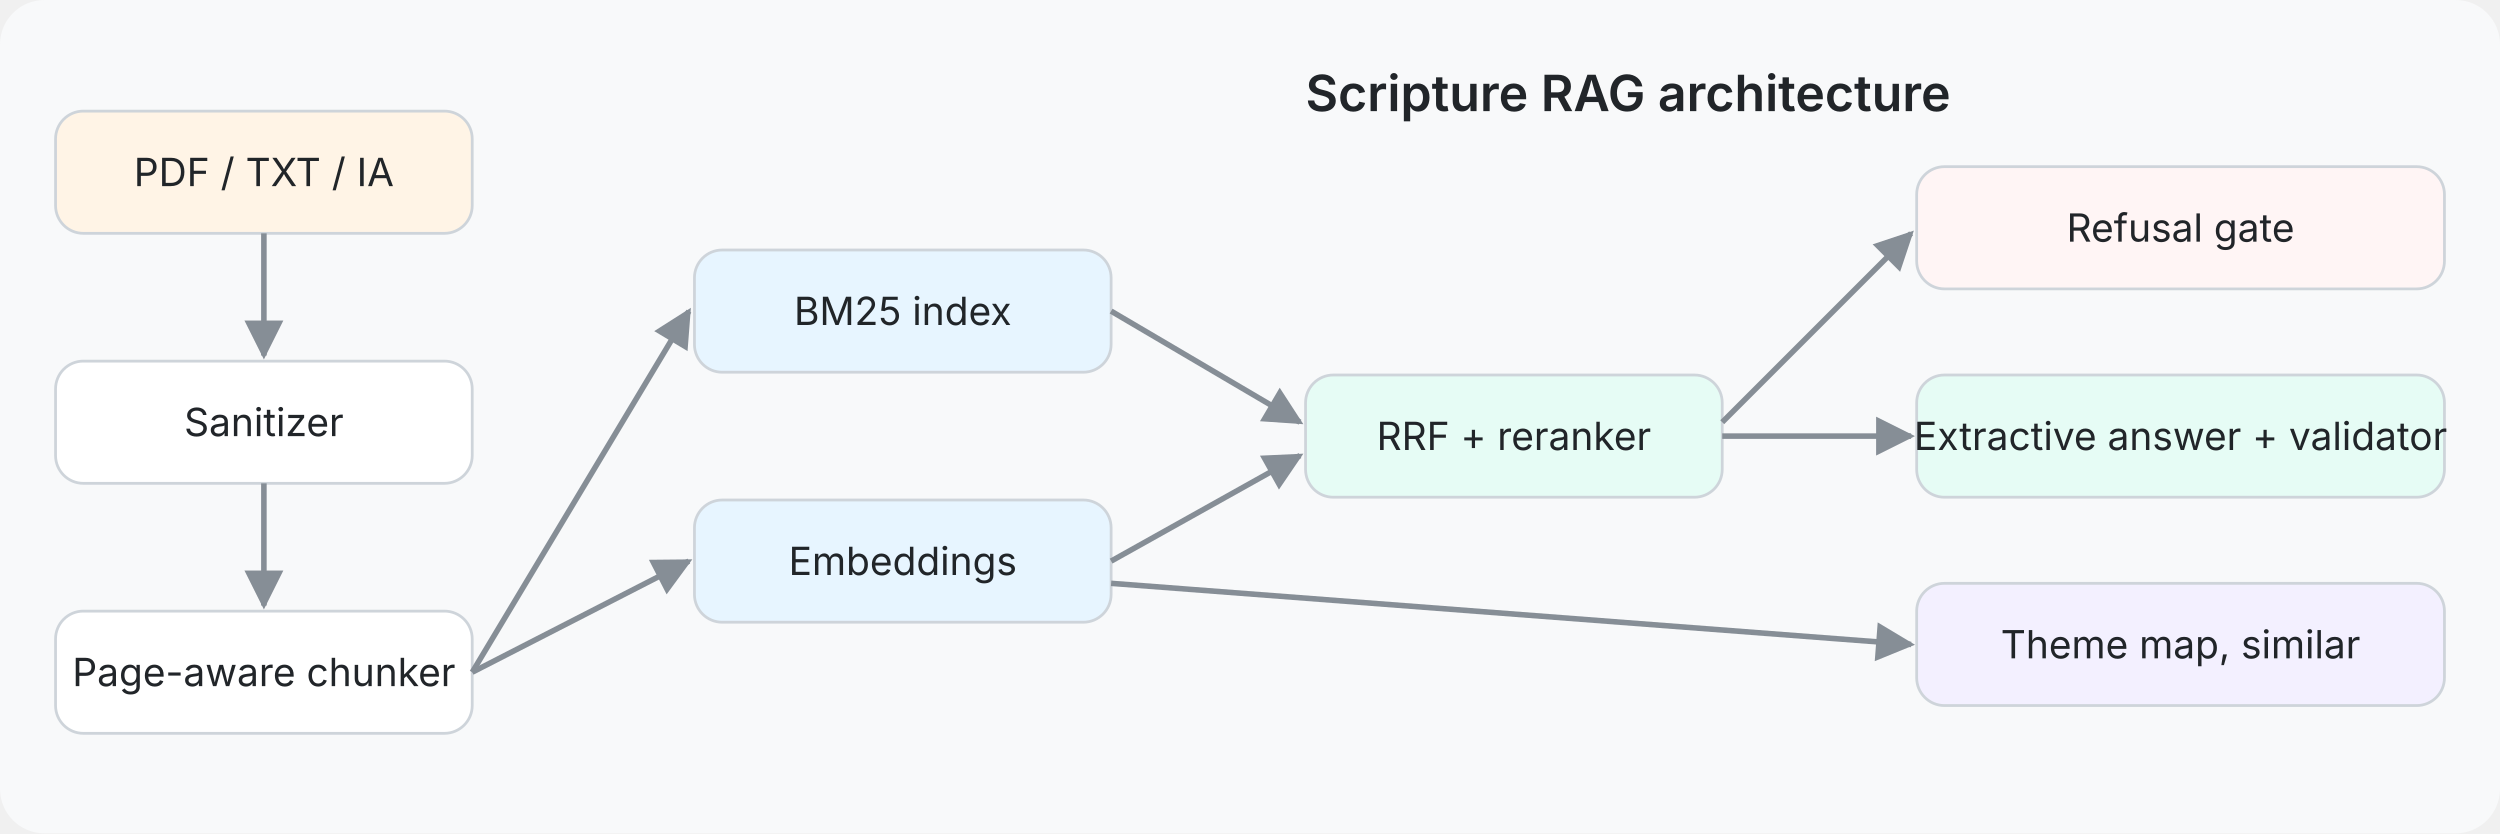
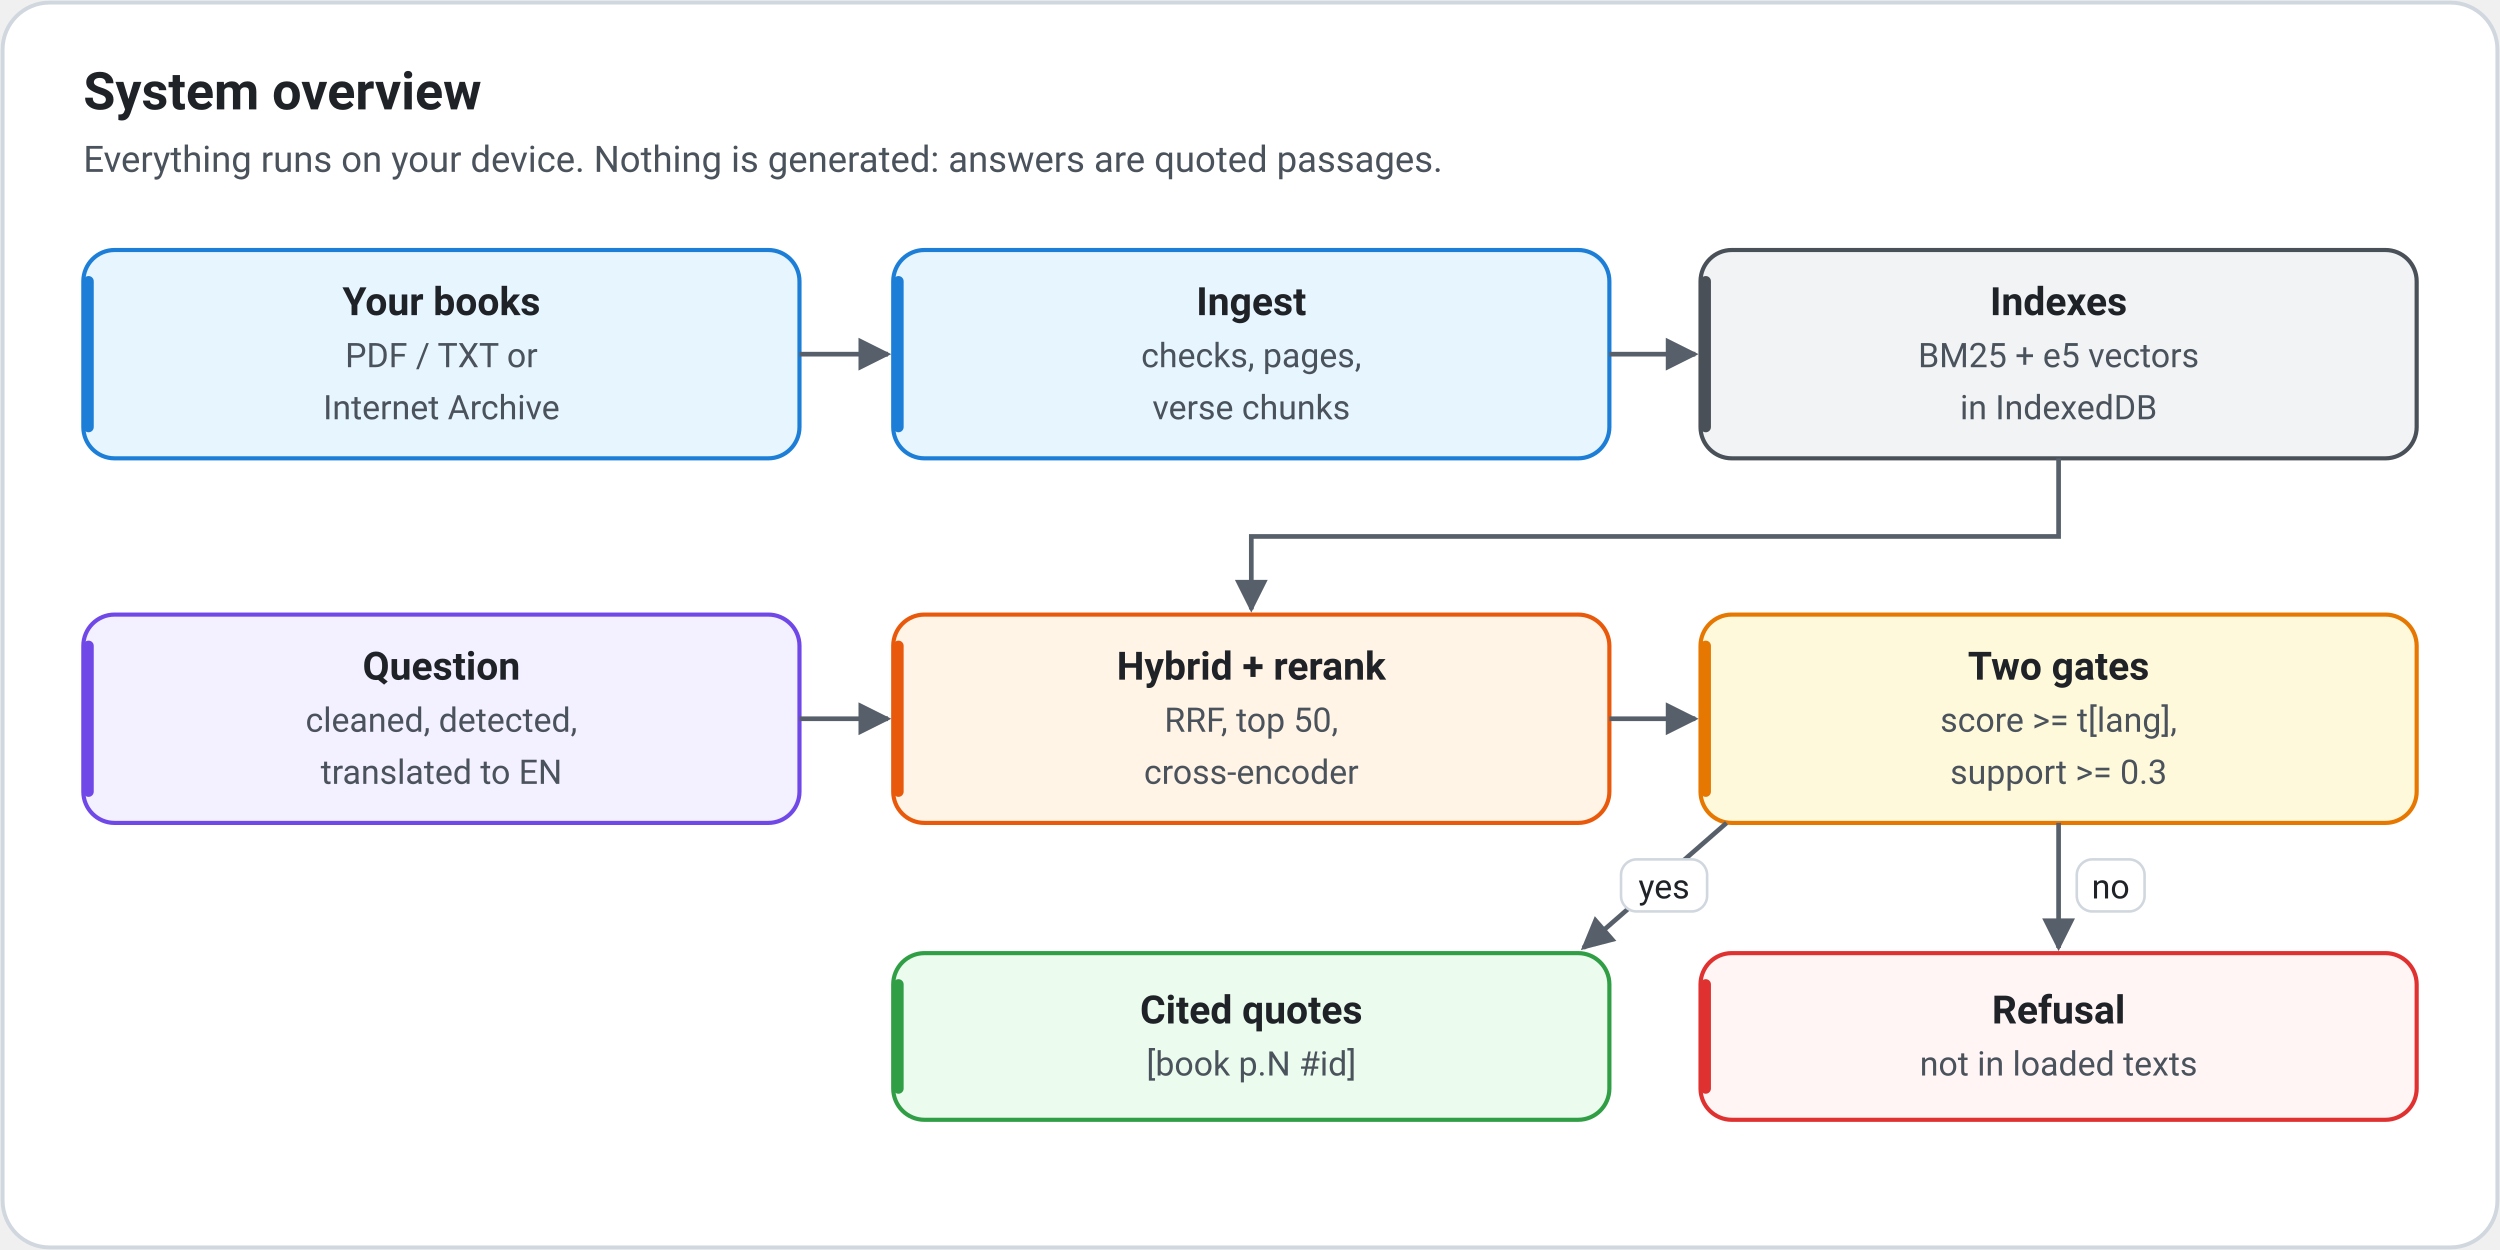
- <svg xmlns="http://www.w3.org/2000/svg" viewBox="0 0 900 300" font-family="Inter,Segoe UI,Helvetica,Arial,sans-serif" font-size="14" fill="#212529">
+ <svg xmlns="http://www.w3.org/2000/svg" viewBox="0 0 960 480" width="960" height="480" role="img" aria-labelledby="t d" font-family="system-ui, -apple-system, 'Segoe UI', Roboto, 'Helvetica Neue', Arial, sans-serif">
  <defs>
-     <marker id="a" viewBox="0 0 10 10" refX="9" refY="5" markerWidth="7" markerHeight="7" orient="auto">
-       <path d="M0 0L10 5L0 10z" fill="#868e96" />
+     <marker id="ah" viewBox="0 0 10 10" refX="9" refY="5" markerWidth="7" markerHeight="7" orient="auto-start-reverse">
+       <path d="M0,0 L10,5 L0,10 z" fill="#57606a" />
    </marker>
  </defs>
-   <rect width="900" height="300" rx="16" fill="#f8f9fa" />
-   <g>
-     <rect x="20" y="40" width="150" height="44" rx="10" fill="#fff4e6" stroke="#ced4da" />
-     <text x="95" y="67" text-anchor="middle">PDF / TXT / IA</text>
-   </g>
-   <g>
-     <rect x="20" y="130" width="150" height="44" rx="10" fill="#fff" stroke="#ced4da" />
-     <text x="95" y="157" text-anchor="middle">Sanitizer</text>
-   </g>
-   <g>
-     <rect x="20" y="220" width="150" height="44" rx="10" fill="#fff" stroke="#ced4da" />
-     <text x="95" y="247" text-anchor="middle">Page-aware chunker</text>
-   </g>
-   <g>
-     <rect x="250" y="90" width="150" height="44" rx="10" fill="#e7f5ff" stroke="#ced4da" />
-     <text x="325" y="117" text-anchor="middle">BM25 index</text>
-   </g>
-   <g>
-     <rect x="250" y="180" width="150" height="44" rx="10" fill="#e7f5ff" stroke="#ced4da" />
-     <text x="325" y="207" text-anchor="middle">Embeddings</text>
-   </g>
-   <g>
-     <rect x="470" y="135" width="150" height="44" rx="10" fill="#e6fcf5" stroke="#ced4da" />
-     <text x="545" y="162" text-anchor="middle">RRF + reranker</text>
-   </g>
-   <g>
-     <rect x="690" y="60" width="190" height="44" rx="10" fill="#fff5f5" stroke="#ced4da" />
-     <text x="785" y="87" text-anchor="middle">Refusal gate</text>
-   </g>
-   <g>
-     <rect x="690" y="135" width="190" height="44" rx="10" fill="#e6fcf5" stroke="#ced4da" />
-     <text x="785" y="162" text-anchor="middle">Extractive answer + validator</text>
-   </g>
-   <g>
-     <rect x="690" y="210" width="190" height="44" rx="10" fill="#f3f0ff" stroke="#ced4da" />
-     <text x="785" y="237" text-anchor="middle">Theme map, similar</text>
-   </g>
-   <line x1="95" y1="84" x2="95" y2="128" stroke="#868e96" stroke-width="2" marker-end="url(#a)" />
-   <line x1="95" y1="174" x2="95" y2="218" stroke="#868e96" stroke-width="2" marker-end="url(#a)" />
-   <line x1="170" y1="242" x2="248" y2="112" stroke="#868e96" stroke-width="2" marker-end="url(#a)" />
-   <line x1="170" y1="242" x2="248" y2="202" stroke="#868e96" stroke-width="2" marker-end="url(#a)" />
-   <line x1="400" y1="112" x2="468" y2="152" stroke="#868e96" stroke-width="2" marker-end="url(#a)" />
-   <line x1="400" y1="202" x2="468" y2="164" stroke="#868e96" stroke-width="2" marker-end="url(#a)" />
-   <line x1="620" y1="152" x2="688" y2="84" stroke="#868e96" stroke-width="2" marker-end="url(#a)" />
-   <line x1="620" y1="157" x2="688" y2="157" stroke="#868e96" stroke-width="2" marker-end="url(#a)" />
-   <line x1="400" y1="210" x2="688" y2="232" stroke="#868e96" stroke-width="2" marker-end="url(#a)" />
-   <text x="470" y="40" font-size="18" font-weight="600">Scripture RAG architecture</text>
+   <rect x="1" y="1" width="958" height="478" rx="18" fill="#ffffff" stroke="#d0d7de" stroke-width="1.5" />
+   <text x="32" y="42" font-size="20" font-weight="700" fill="#1f2328">System overview</text>
+   <text x="32" y="66" font-size="14" fill="#4a525c">Everything runs on your device. Nothing is generated: answers are quoted passages.</text>
+   <rect x="32" y="96" width="275" height="80" rx="12" fill="#e7f5ff" stroke="#1c7ed6" stroke-width="1.6" />
+   <rect x="32" y="106" width="4" height="60" rx="2" fill="#1c7ed6" />
+   <text x="169.5" y="121.0" text-anchor="middle" font-size="15" font-weight="650" fill="#1f2328">Your books</text>
+   <text x="169.5" y="141.0" text-anchor="middle" font-size="13" fill="#4a525c">PDF / TXT or</text>
+   <text x="169.5" y="161.0" text-anchor="middle" font-size="13" fill="#4a525c">Internet Archive</text>
+   <rect x="343" y="96" width="275" height="80" rx="12" fill="#e7f5ff" stroke="#1c7ed6" stroke-width="1.6" />
+   <rect x="343" y="106" width="4" height="60" rx="2" fill="#1c7ed6" />
+   <text x="480.5" y="121.0" text-anchor="middle" font-size="15" font-weight="650" fill="#1f2328">Ingest</text>
+   <text x="480.5" y="141.0" text-anchor="middle" font-size="13" fill="#4a525c">checks, pages,</text>
+   <text x="480.5" y="161.0" text-anchor="middle" font-size="13" fill="#4a525c">verse chunks</text>
+   <path d="M307,136.0 L341,136.0" fill="none" stroke="#57606a" stroke-width="1.8" marker-end="url(#ah)" />
+   <rect x="653" y="96" width="275" height="80" rx="12" fill="#f1f3f5" stroke="#495057" stroke-width="1.6" />
+   <rect x="653" y="106" width="4" height="60" rx="2" fill="#495057" />
+   <text x="790.5" y="121.0" text-anchor="middle" font-size="15" font-weight="650" fill="#1f2328">Indexes</text>
+   <text x="790.5" y="141.0" text-anchor="middle" font-size="13" fill="#4a525c">BM25 + e5 vectors</text>
+   <text x="790.5" y="161.0" text-anchor="middle" font-size="13" fill="#4a525c">in IndexedDB</text>
+   <path d="M618,136.0 L651,136.0" fill="none" stroke="#57606a" stroke-width="1.8" marker-end="url(#ah)" />
+   <rect x="32" y="236" width="275" height="80" rx="12" fill="#f3f0ff" stroke="#7048e8" stroke-width="1.6" />
+   <rect x="32" y="246" width="4" height="60" rx="2" fill="#7048e8" />
+   <text x="169.5" y="261.0" text-anchor="middle" font-size="15" font-weight="650" fill="#1f2328">Question</text>
+   <text x="169.5" y="281.0" text-anchor="middle" font-size="13" fill="#4a525c">cleaned, detected,</text>
+   <text x="169.5" y="301.0" text-anchor="middle" font-size="13" fill="#4a525c">translated to EN</text>
+   <rect x="343" y="236" width="275" height="80" rx="12" fill="#fff4e6" stroke="#e8590c" stroke-width="1.6" />
+   <rect x="343" y="246" width="4" height="60" rx="2" fill="#e8590c" />
+   <text x="480.5" y="261.0" text-anchor="middle" font-size="15" font-weight="650" fill="#1f2328">Hybrid + rerank</text>
+   <text x="480.5" y="281.0" text-anchor="middle" font-size="13" fill="#4a525c">RRF, top 50,</text>
+   <text x="480.5" y="301.0" text-anchor="middle" font-size="13" fill="#4a525c">cross-encoder</text>
+   <path d="M307,276.0 L341,276.0" fill="none" stroke="#57606a" stroke-width="1.8" marker-end="url(#ah)" />
+   <rect x="653" y="236" width="275" height="80" rx="12" fill="#fff9db" stroke="#e67700" stroke-width="1.6" />
+   <rect x="653" y="246" width="4" height="60" rx="2" fill="#e67700" />
+   <text x="790.5" y="261.0" text-anchor="middle" font-size="15" font-weight="650" fill="#1f2328">Two gates</text>
+   <text x="790.5" y="281.0" text-anchor="middle" font-size="13" fill="#4a525c">score &gt;= t[lang],</text>
+   <text x="790.5" y="301.0" text-anchor="middle" font-size="13" fill="#4a525c">support &gt;= 0.3</text>
+   <path d="M618,276.0 L651,276.0" fill="none" stroke="#57606a" stroke-width="1.8" marker-end="url(#ah)" />
+   <path d="M790.5,176 L790.5,206 L480.5,206 L480.5,234" fill="none" stroke="#57606a" stroke-width="1.8" marker-end="url(#ah)" />
+   <rect x="343" y="366" width="275" height="64" rx="12" fill="#ebfbee" stroke="#2f9e44" stroke-width="1.6" />
+   <rect x="343" y="376" width="4" height="44" rx="2" fill="#2f9e44" />
+   <text x="480.5" y="393.0" text-anchor="middle" font-size="15" font-weight="650" fill="#1f2328">Cited quotes</text>
+   <text x="480.5" y="413.0" text-anchor="middle" font-size="13" fill="#4a525c">[book p.N #id]</text>
+   <rect x="653" y="366" width="275" height="64" rx="12" fill="#fff5f5" stroke="#e03131" stroke-width="1.6" />
+   <rect x="653" y="376" width="4" height="44" rx="2" fill="#e03131" />
+   <text x="790.5" y="393.0" text-anchor="middle" font-size="15" font-weight="650" fill="#1f2328">Refusal</text>
+   <text x="790.5" y="413.0" text-anchor="middle" font-size="13" fill="#4a525c">not in loaded texts</text>
+   <path d="M790.5,316 L790.5,364" fill="none" stroke="#57606a" stroke-width="1.8" marker-end="url(#ah)" />
+   <rect x="797.48" y="330" width="26.04" height="20" rx="6" fill="#ffffff" stroke="#d0d7de" />
+   <text x="810.5" y="345" text-anchor="middle" font-size="13" fill="#1f2328">no</text>
+   <path d="M663,316 L608,364" fill="none" stroke="#57606a" stroke-width="1.8" marker-end="url(#ah)" />
+   <rect x="622.47" y="330" width="33.06" height="20" rx="6" fill="#ffffff" stroke="#d0d7de" />
+   <text x="639" y="345" text-anchor="middle" font-size="13" fill="#1f2328">yes</text>
</svg>
